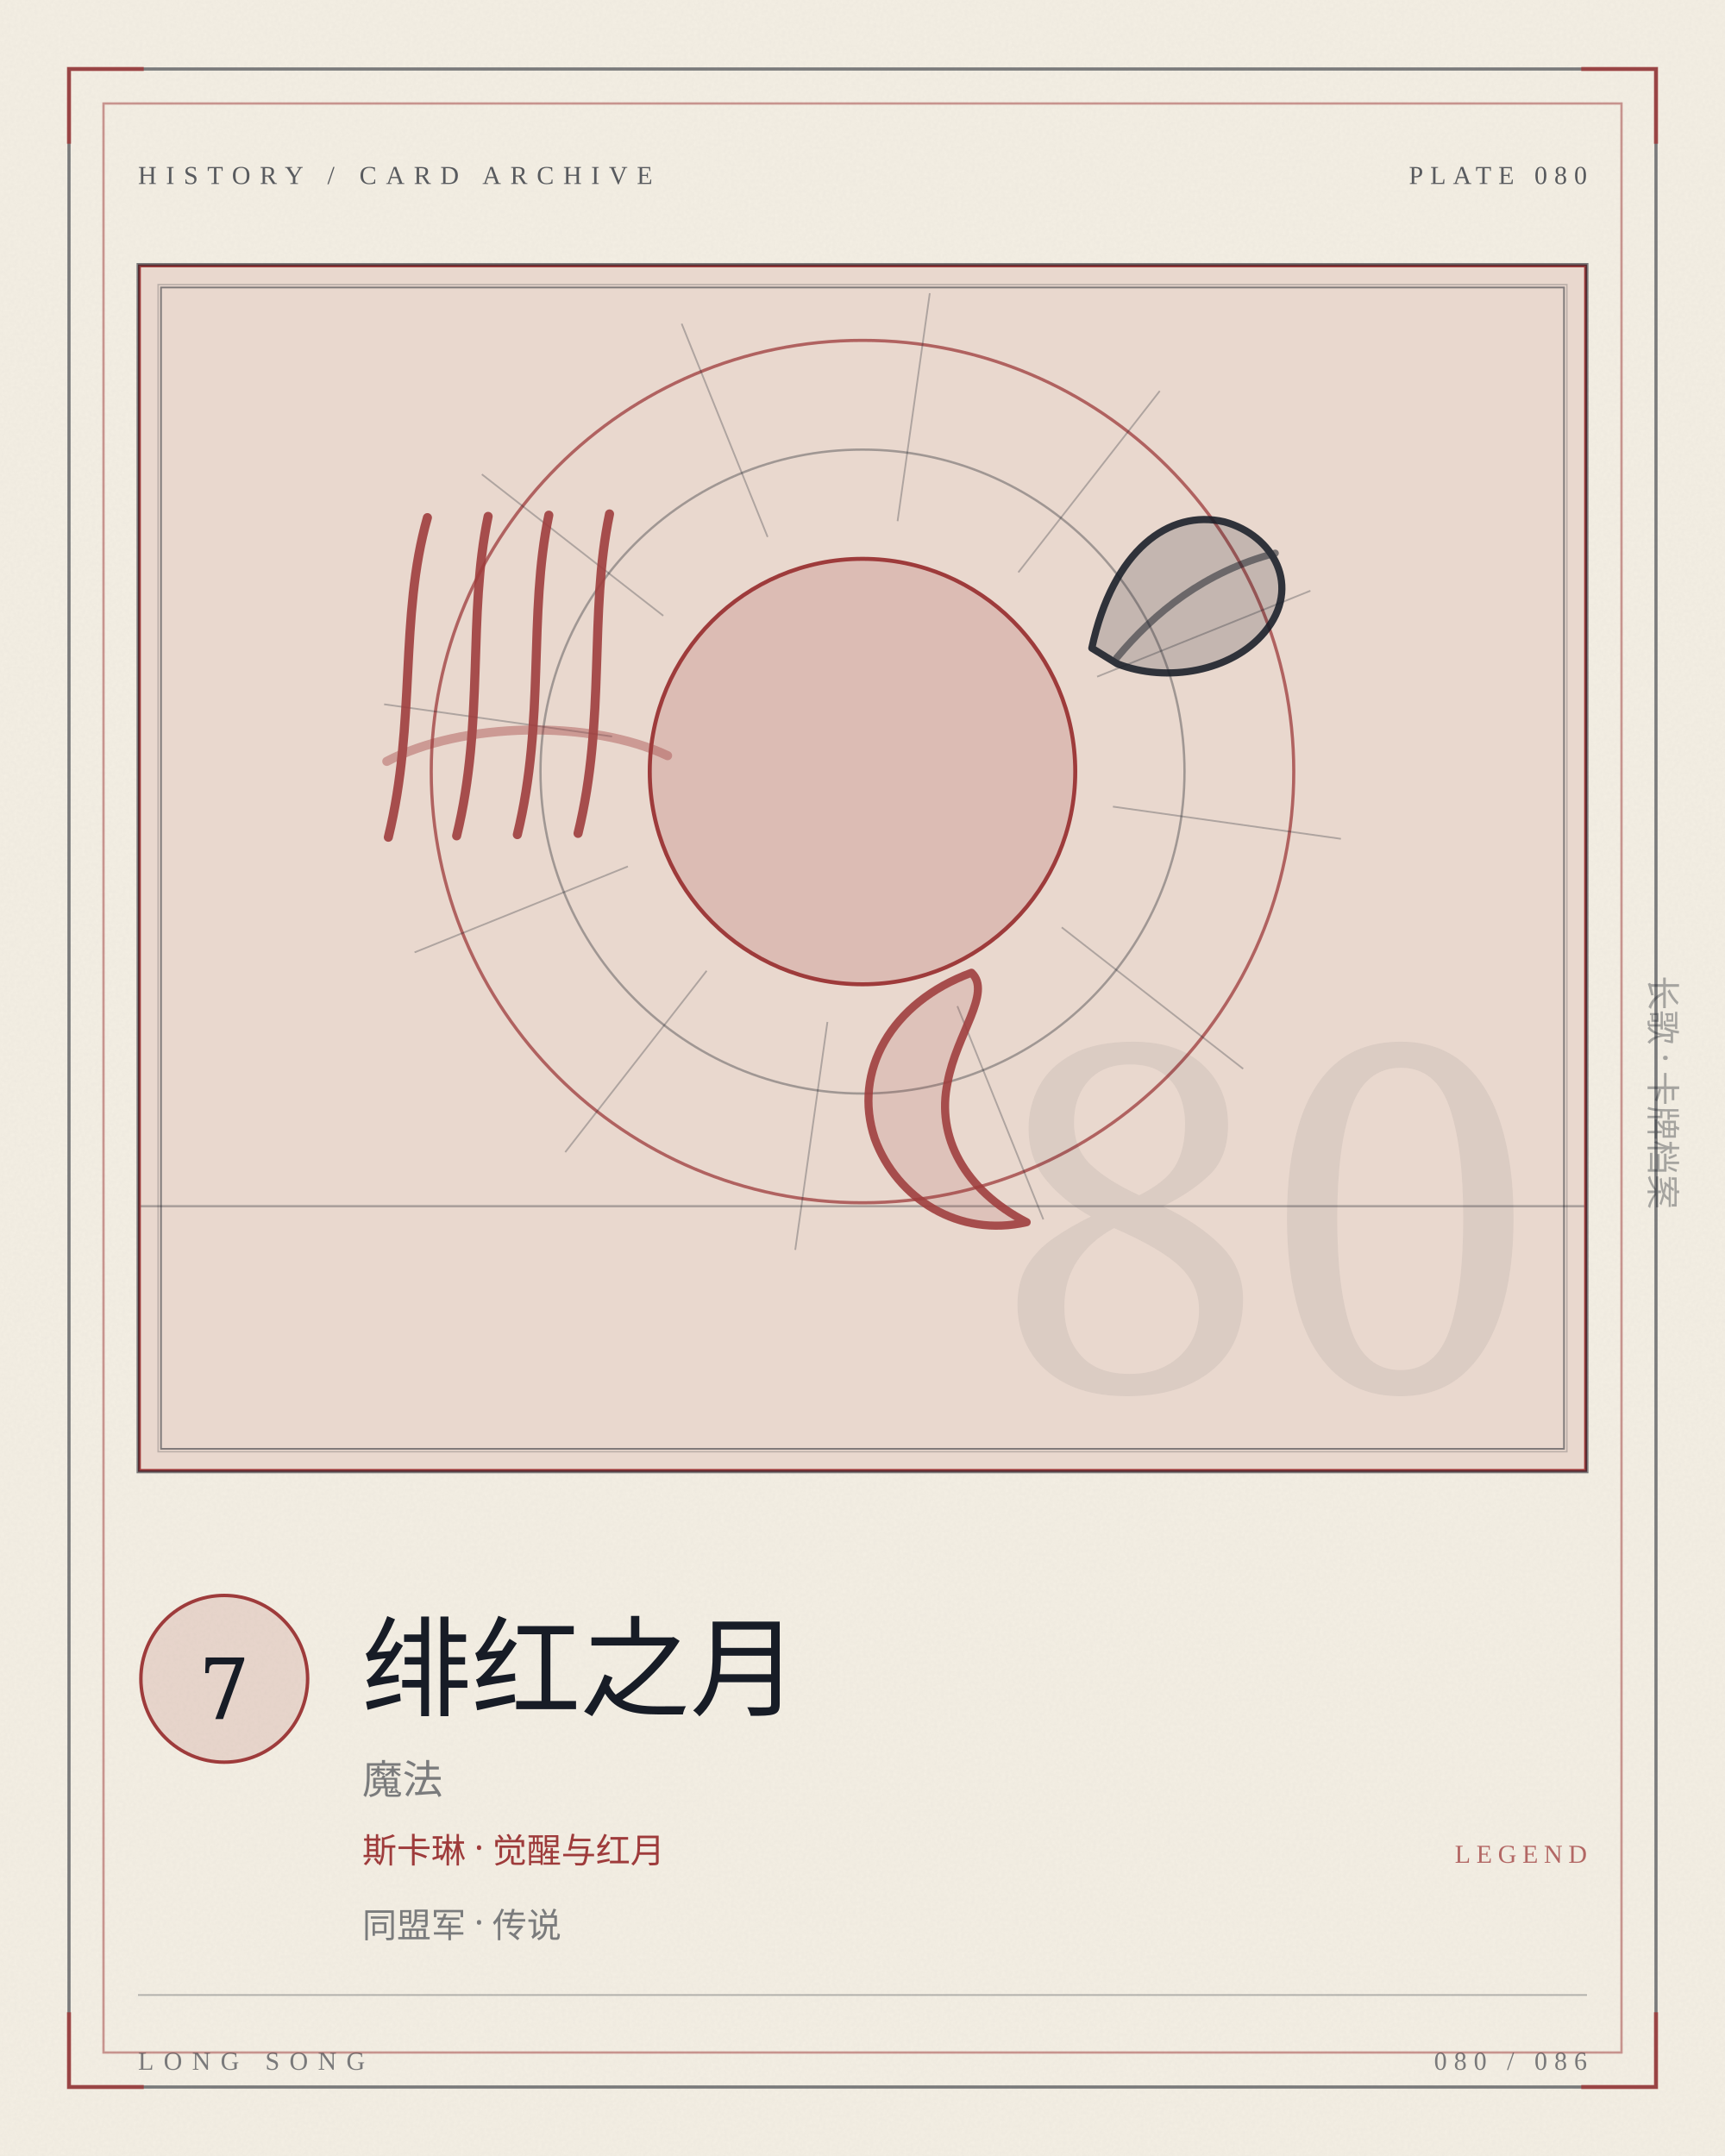
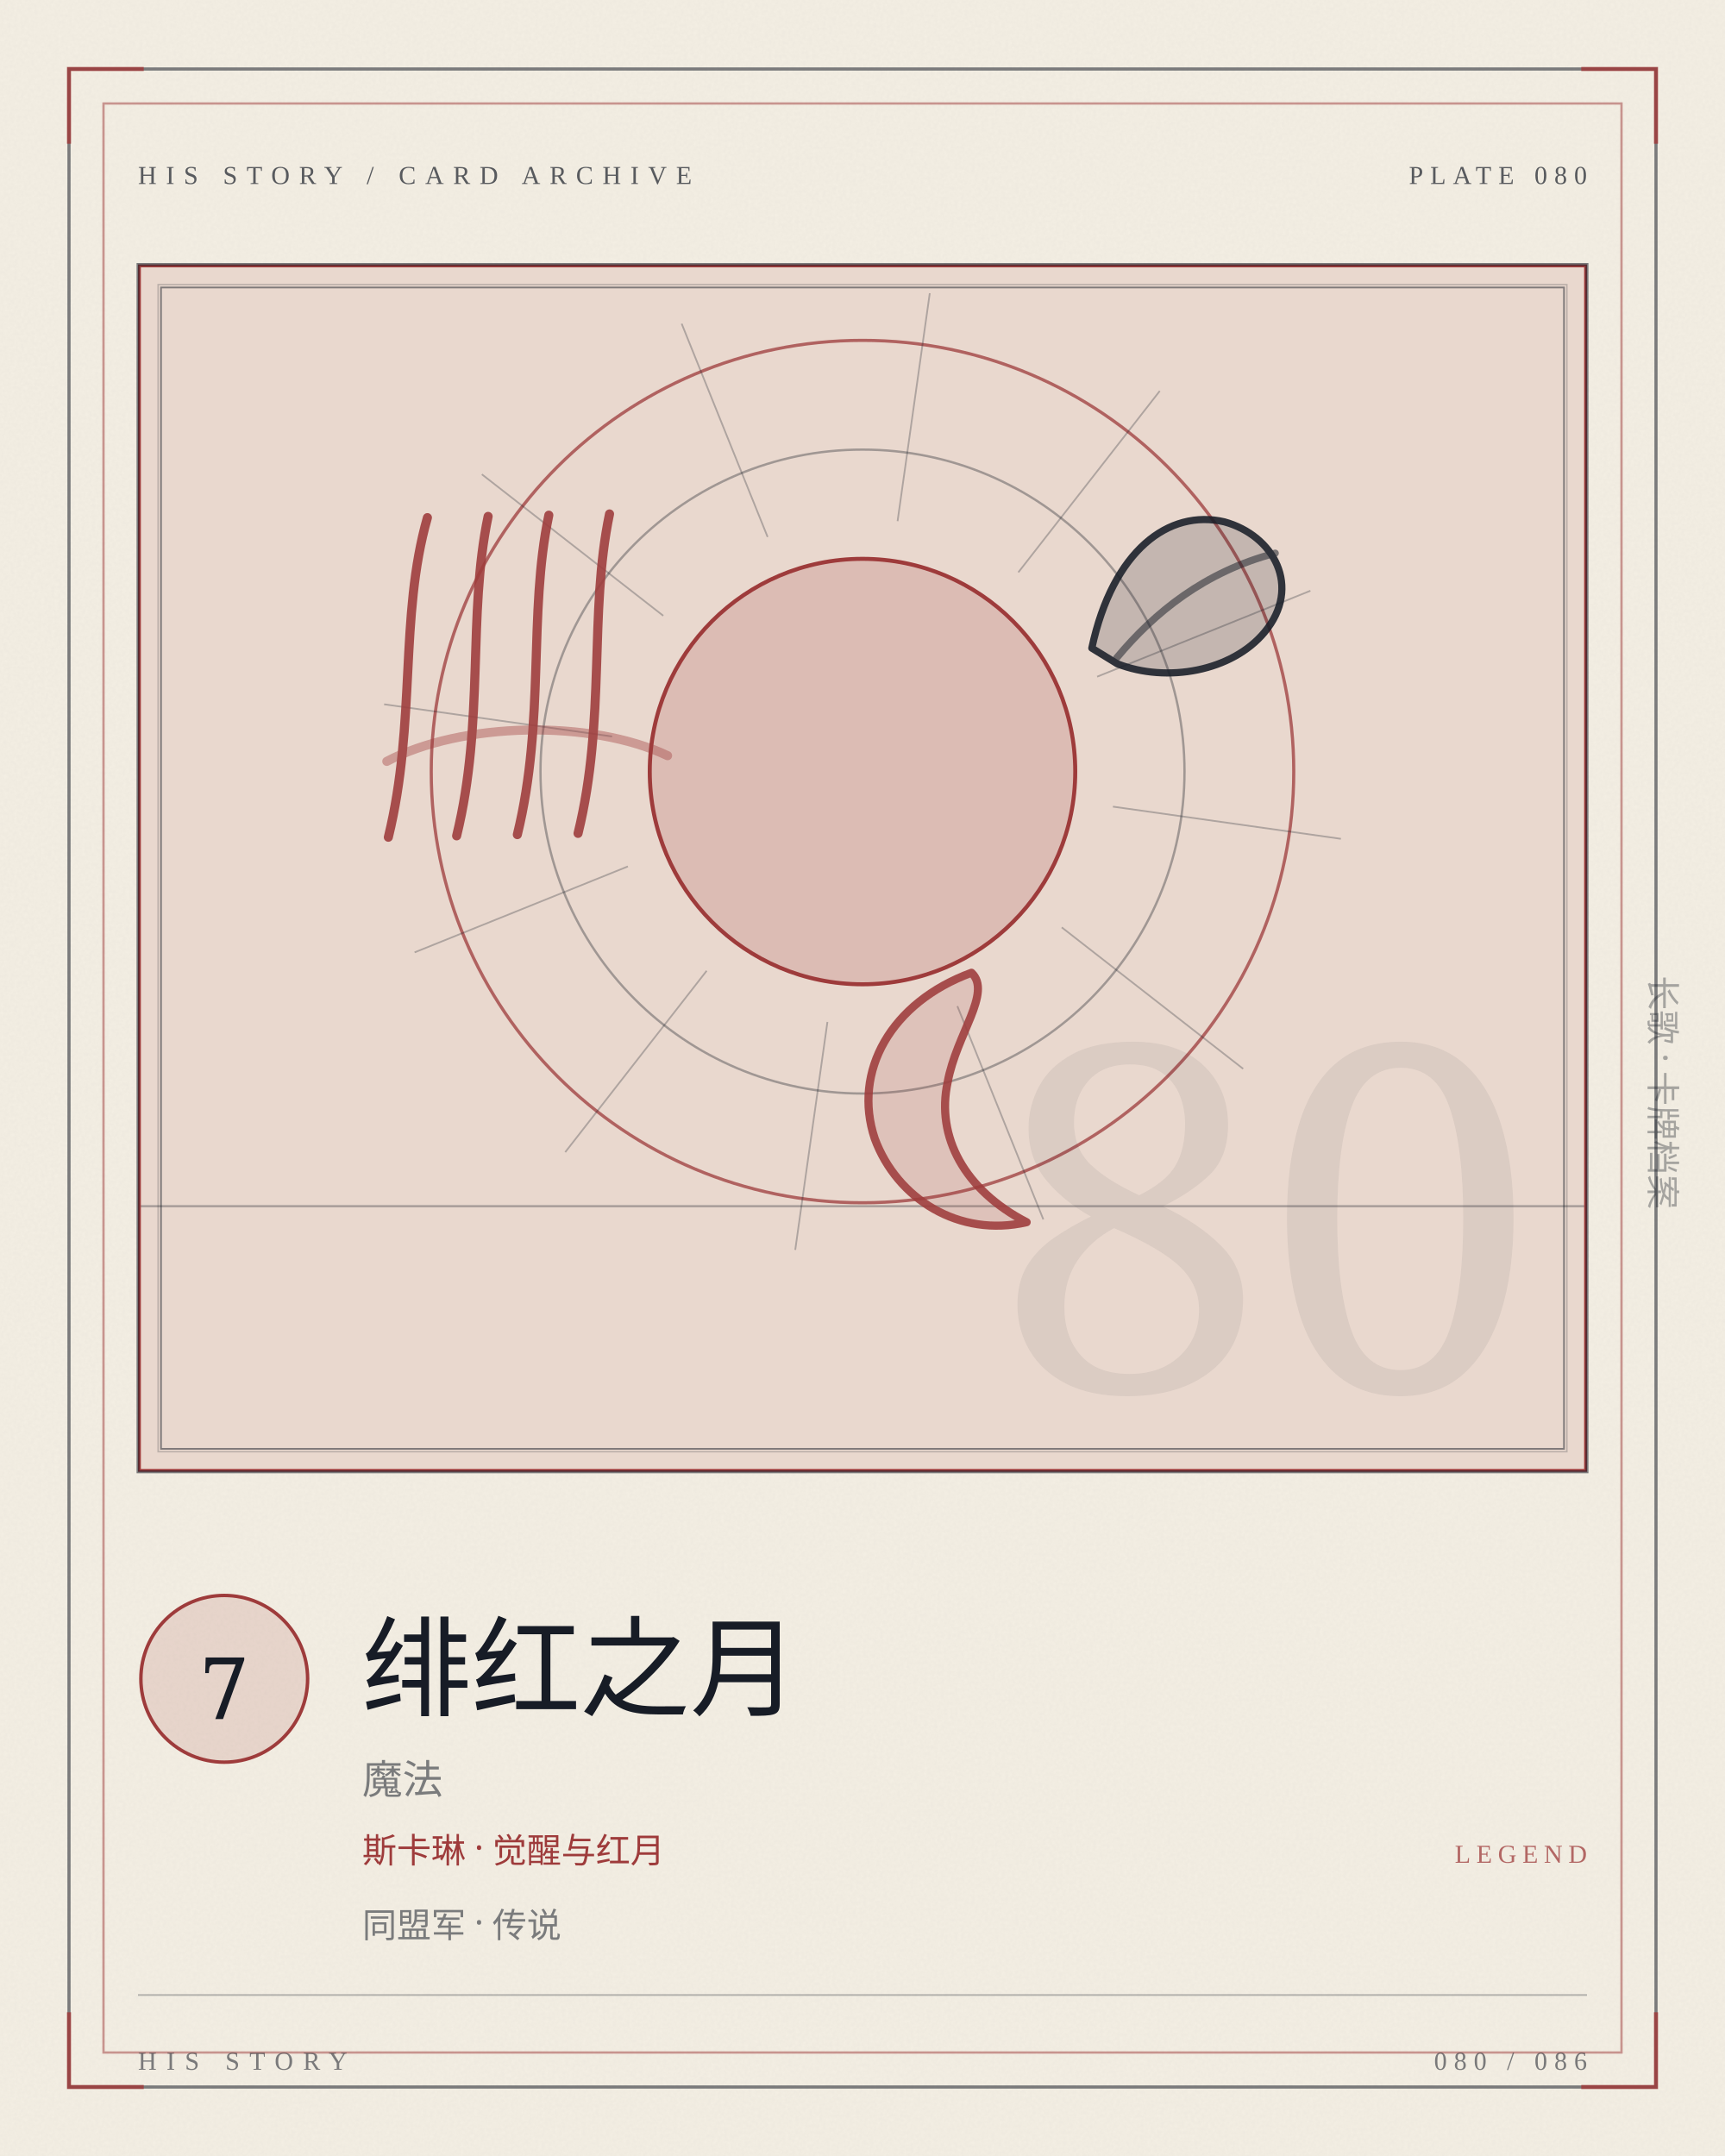
<svg xmlns="http://www.w3.org/2000/svg" width="600" height="750" viewBox="0 0 600 750">
  <defs>
    <clipPath id="artclip">
      <rect x="48" y="92" width="504" height="420" />
    </clipPath>
    <filter id="grain">
      <feTurbulence type="fractalNoise" baseFrequency="0.85" numOctaves="2" stitchTiles="stitch" />
      <feColorMatrix type="matrix" values="0 0 0 0 0  0 0 0 0 0  0 0 0 0 0  0 0 0 0.16 0" />
    </filter>
  </defs>
  <rect width="600" height="750" fill="#f4efe4" />
  <rect width="600" height="750" fill="#171c26" filter="url(#grain)" opacity=".16" />
  <rect x="24" y="24" width="552" height="702" fill="none" stroke="#171c26" stroke-width="1.1" opacity=".55" />
  <rect x="36" y="36" width="528" height="678" fill="none" stroke="#9e3b3b" stroke-width=".8" opacity=".5" />
  <path d="M24 50 V24 H50 M550 24 H576 V50 M576 700 V726 H550 M50 726 H24 V700" fill="none" stroke="#9e3b3b" stroke-width="1.4" opacity=".85" />
-   <text x="48" y="64" font-family="Georgia, Times New Roman, serif" font-size="9" fill="#171c26" text-anchor="start" letter-spacing="3.2" opacity="0.7">HISTORY / CARD ARCHIVE</text>
+   <text x="48" y="64" font-family="Georgia, Times New Roman, serif" font-size="9" fill="#171c26" text-anchor="start" letter-spacing="3.2" opacity="0.7">HIS STORY / CARD ARCHIVE</text>
  <text x="552" y="64" font-family="Georgia, Times New Roman, serif" font-size="9" fill="#171c26" text-anchor="end" letter-spacing="2.4" opacity="0.7">PLATE 080</text>
  <g clip-path="url(#artclip)">
    <rect x="48" y="92" width="504" height="420" fill="#e9d8ce" />
    <g transform="translate(48 92)">
      <circle cx="252.0" cy="176.4" r="150" fill="none" stroke="#9e3b3b" stroke-width="1.1" opacity=".75" />
      <circle cx="252.0" cy="176.4" r="112" fill="none" stroke="#171c26" stroke-width=".8" opacity=".35" />
      <circle cx="252.0" cy="176.4" r="74" fill="#9e3b3b" opacity=".18" />
      <circle cx="252.0" cy="176.4" r="74" fill="none" stroke="#9e3b3b" stroke-width="1.4" />
      <line x1="339.1" y1="188.6" x2="418.4" y2="199.8" stroke="#171c26" stroke-width=".6" opacity=".28" />
      <line x1="321.3" y1="230.6" x2="384.4" y2="279.8" stroke="#171c26" stroke-width=".6" opacity=".28" />
      <line x1="285.0" y1="258.0" x2="314.9" y2="332.2" stroke="#171c26" stroke-width=".6" opacity=".28" />
      <line x1="239.8" y1="263.5" x2="228.6" y2="342.8" stroke="#171c26" stroke-width=".6" opacity=".28" />
      <line x1="197.8" y1="245.7" x2="148.6" y2="308.8" stroke="#171c26" stroke-width=".6" opacity=".28" />
      <line x1="170.4" y1="209.4" x2="96.2" y2="239.3" stroke="#171c26" stroke-width=".6" opacity=".28" />
      <line x1="164.9" y1="164.2" x2="85.6" y2="153.0" stroke="#171c26" stroke-width=".6" opacity=".28" />
      <line x1="182.7" y1="122.2" x2="119.6" y2="73.0" stroke="#171c26" stroke-width=".6" opacity=".28" />
      <line x1="219.0" y1="94.8" x2="189.1" y2="20.6" stroke="#171c26" stroke-width=".6" opacity=".28" />
      <line x1="264.2" y1="89.3" x2="275.4" y2="10.0" stroke="#171c26" stroke-width=".6" opacity=".28" />
      <line x1="306.2" y1="107.1" x2="355.4" y2="44.0" stroke="#171c26" stroke-width=".6" opacity=".28" />
      <line x1="333.6" y1="143.4" x2="407.8" y2="113.5" stroke="#171c26" stroke-width=".6" opacity=".28" />
      <line x1="0" y1="327.6" x2="504" y2="327.6" stroke="#171c26" stroke-width=".8" opacity=".3" />
    </g>
    <rect x="48" y="92" width="504" height="420" fill="none" stroke="#9e3b3b" stroke-width="2" />
    <rect x="56" y="100" width="488" height="404" fill="none" stroke="#171c26" stroke-width=".6" opacity=".5" />
    <text x="534" y="484" font-family="Georgia, serif" font-size="168" fill="#171c26" opacity=".07" text-anchor="end">80</text>
    <g transform="translate(266.2 327.0) rotate(-1.754423 59.0 59.0) scale(1.18)" color="#9e3b3b" opacity="0.88" fill="none" stroke="currentColor" stroke-width="2.4" stroke-linecap="round" stroke-linejoin="round">
      <path d="M62 10 C38 18 26 38 32 58 C38 76 56 88 76 84 C58 74 50 58 54 42 C57 28 68 16 62 10 Z" fill="currentColor" fill-opacity=".15" />
    </g>
    <g transform="translate(363.9 157.6) rotate(-5.254754 52.0 52.0) scale(1.04)" color="#171c26" opacity="0.88" fill="none" stroke="currentColor" stroke-width="2.4" stroke-linecap="round" stroke-linejoin="round">
      <path d="M14 62 C24 30 44 18 62 24 C78 30 86 48 72 62 C60 74 38 76 22 68 Z" fill="currentColor" fill-opacity=".2" />
      <path d="M22 66 C36 52 54 40 78 36" opacity=".6" />
    </g>
    <g transform="translate(118.1 168.8) rotate(-1.162728 66.0 66.0) scale(1.32)" color="#9e3b3b" opacity="0.88" fill="none" stroke="currentColor" stroke-width="2.4" stroke-linecap="round" stroke-linejoin="round">
      <path d="M24 8 C16 34 20 62 12 92 M40 8 C34 34 38 62 30 92 M56 8 C50 34 54 62 46 92 M72 8 C66 34 70 62 62 92" />
      <path d="M12 72 C32 62 66 62 86 72" opacity=".45" />
    </g>
  </g>
  <rect x="48" y="92" width="504" height="420" fill="none" stroke="#171c26" stroke-width="1" opacity=".55" />
  <rect x="55" y="99" width="490" height="406" fill="none" stroke="#171c26" stroke-width=".5" opacity=".22" />
  <circle cx="78" cy="584" r="29" fill="#9e3b3b" opacity=".14" />
  <circle cx="78" cy="584" r="29" fill="none" stroke="#9e3b3b" stroke-width="1.2" />
  <text x="78" y="598" font-family="Georgia, serif" font-size="30" fill="#171c26" text-anchor="middle">7</text>
  <text x="126" y="594" font-family="Noto Serif SC, Songti SC, SimSun, serif" font-size="38" fill="#171c26" text-anchor="start" letter-spacing="0" opacity="1" font-weight="500">绯红之月</text>
  <text x="126" y="624" font-family="Noto Serif SC, Songti SC, SimSun, serif" font-size="14" fill="#7a7b7c" text-anchor="start" letter-spacing="0" opacity="1" font-weight="400">魔法</text>
  <text x="126" y="648" font-family="Noto Serif SC, Songti SC, SimSun, serif" font-size="12" fill="#9e3b3b" text-anchor="start" letter-spacing="0" opacity="1" font-weight="400">斯卡琳 · 觉醒与红月</text>
  <text x="126" y="674" font-family="Noto Serif SC, Songti SC, SimSun, serif" font-size="12" fill="#7a7b7c" text-anchor="start" letter-spacing="0" opacity="1" font-weight="400">同盟军 · 传说</text>
  <text x="552" y="648" font-family="Georgia, Times New Roman, serif" font-size="9" fill="#9e3b3b" text-anchor="end" letter-spacing="2" opacity="0.75">LEGEND</text>
  <text x="552" y="674" font-family="Georgia, Times New Roman, serif" font-size="9" fill="#7a7b7c" text-anchor="end" letter-spacing="1.2" opacity="0.75" />
  <line x1="48" y1="694" x2="552" y2="694" stroke="#171c26" stroke-width=".6" opacity=".28" />
  <text x="574" y="380" font-family="Noto Serif SC, Songti SC, serif" font-size="12" fill="#171c26" opacity=".35" transform="rotate(90 574 380)" text-anchor="middle">长歌 · 卡牌档案</text>
-   <text x="48" y="720" font-family="Georgia, Times New Roman, serif" font-size="9" fill="#171c26" text-anchor="start" letter-spacing="3.4" opacity="0.55">LONG SONG</text>
+   <text x="48" y="720" font-family="Georgia, Times New Roman, serif" font-size="9" fill="#171c26" text-anchor="start" letter-spacing="3.4" opacity="0.55">HIS STORY</text>
  <text x="552" y="720" font-family="Georgia, Times New Roman, serif" font-size="9" fill="#171c26" text-anchor="end" letter-spacing="2.4" opacity="0.55">080 / 086</text>
</svg>
